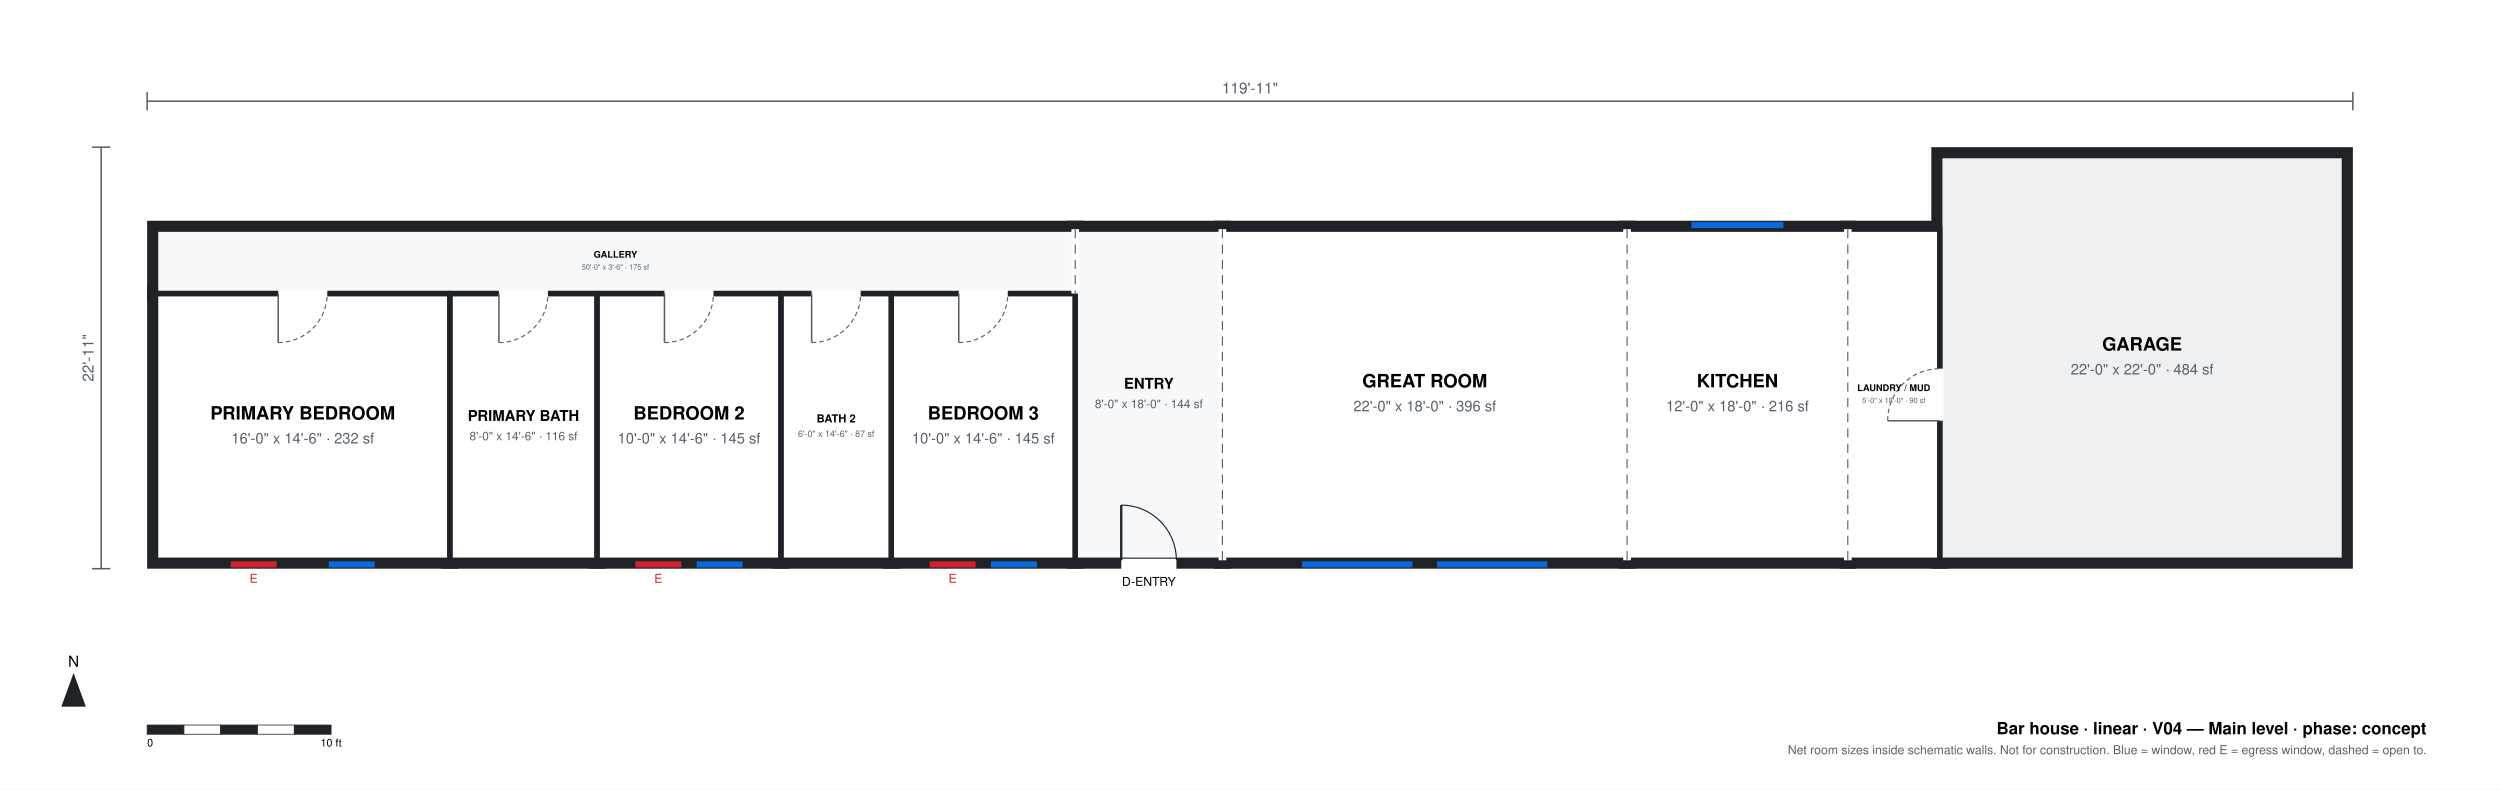
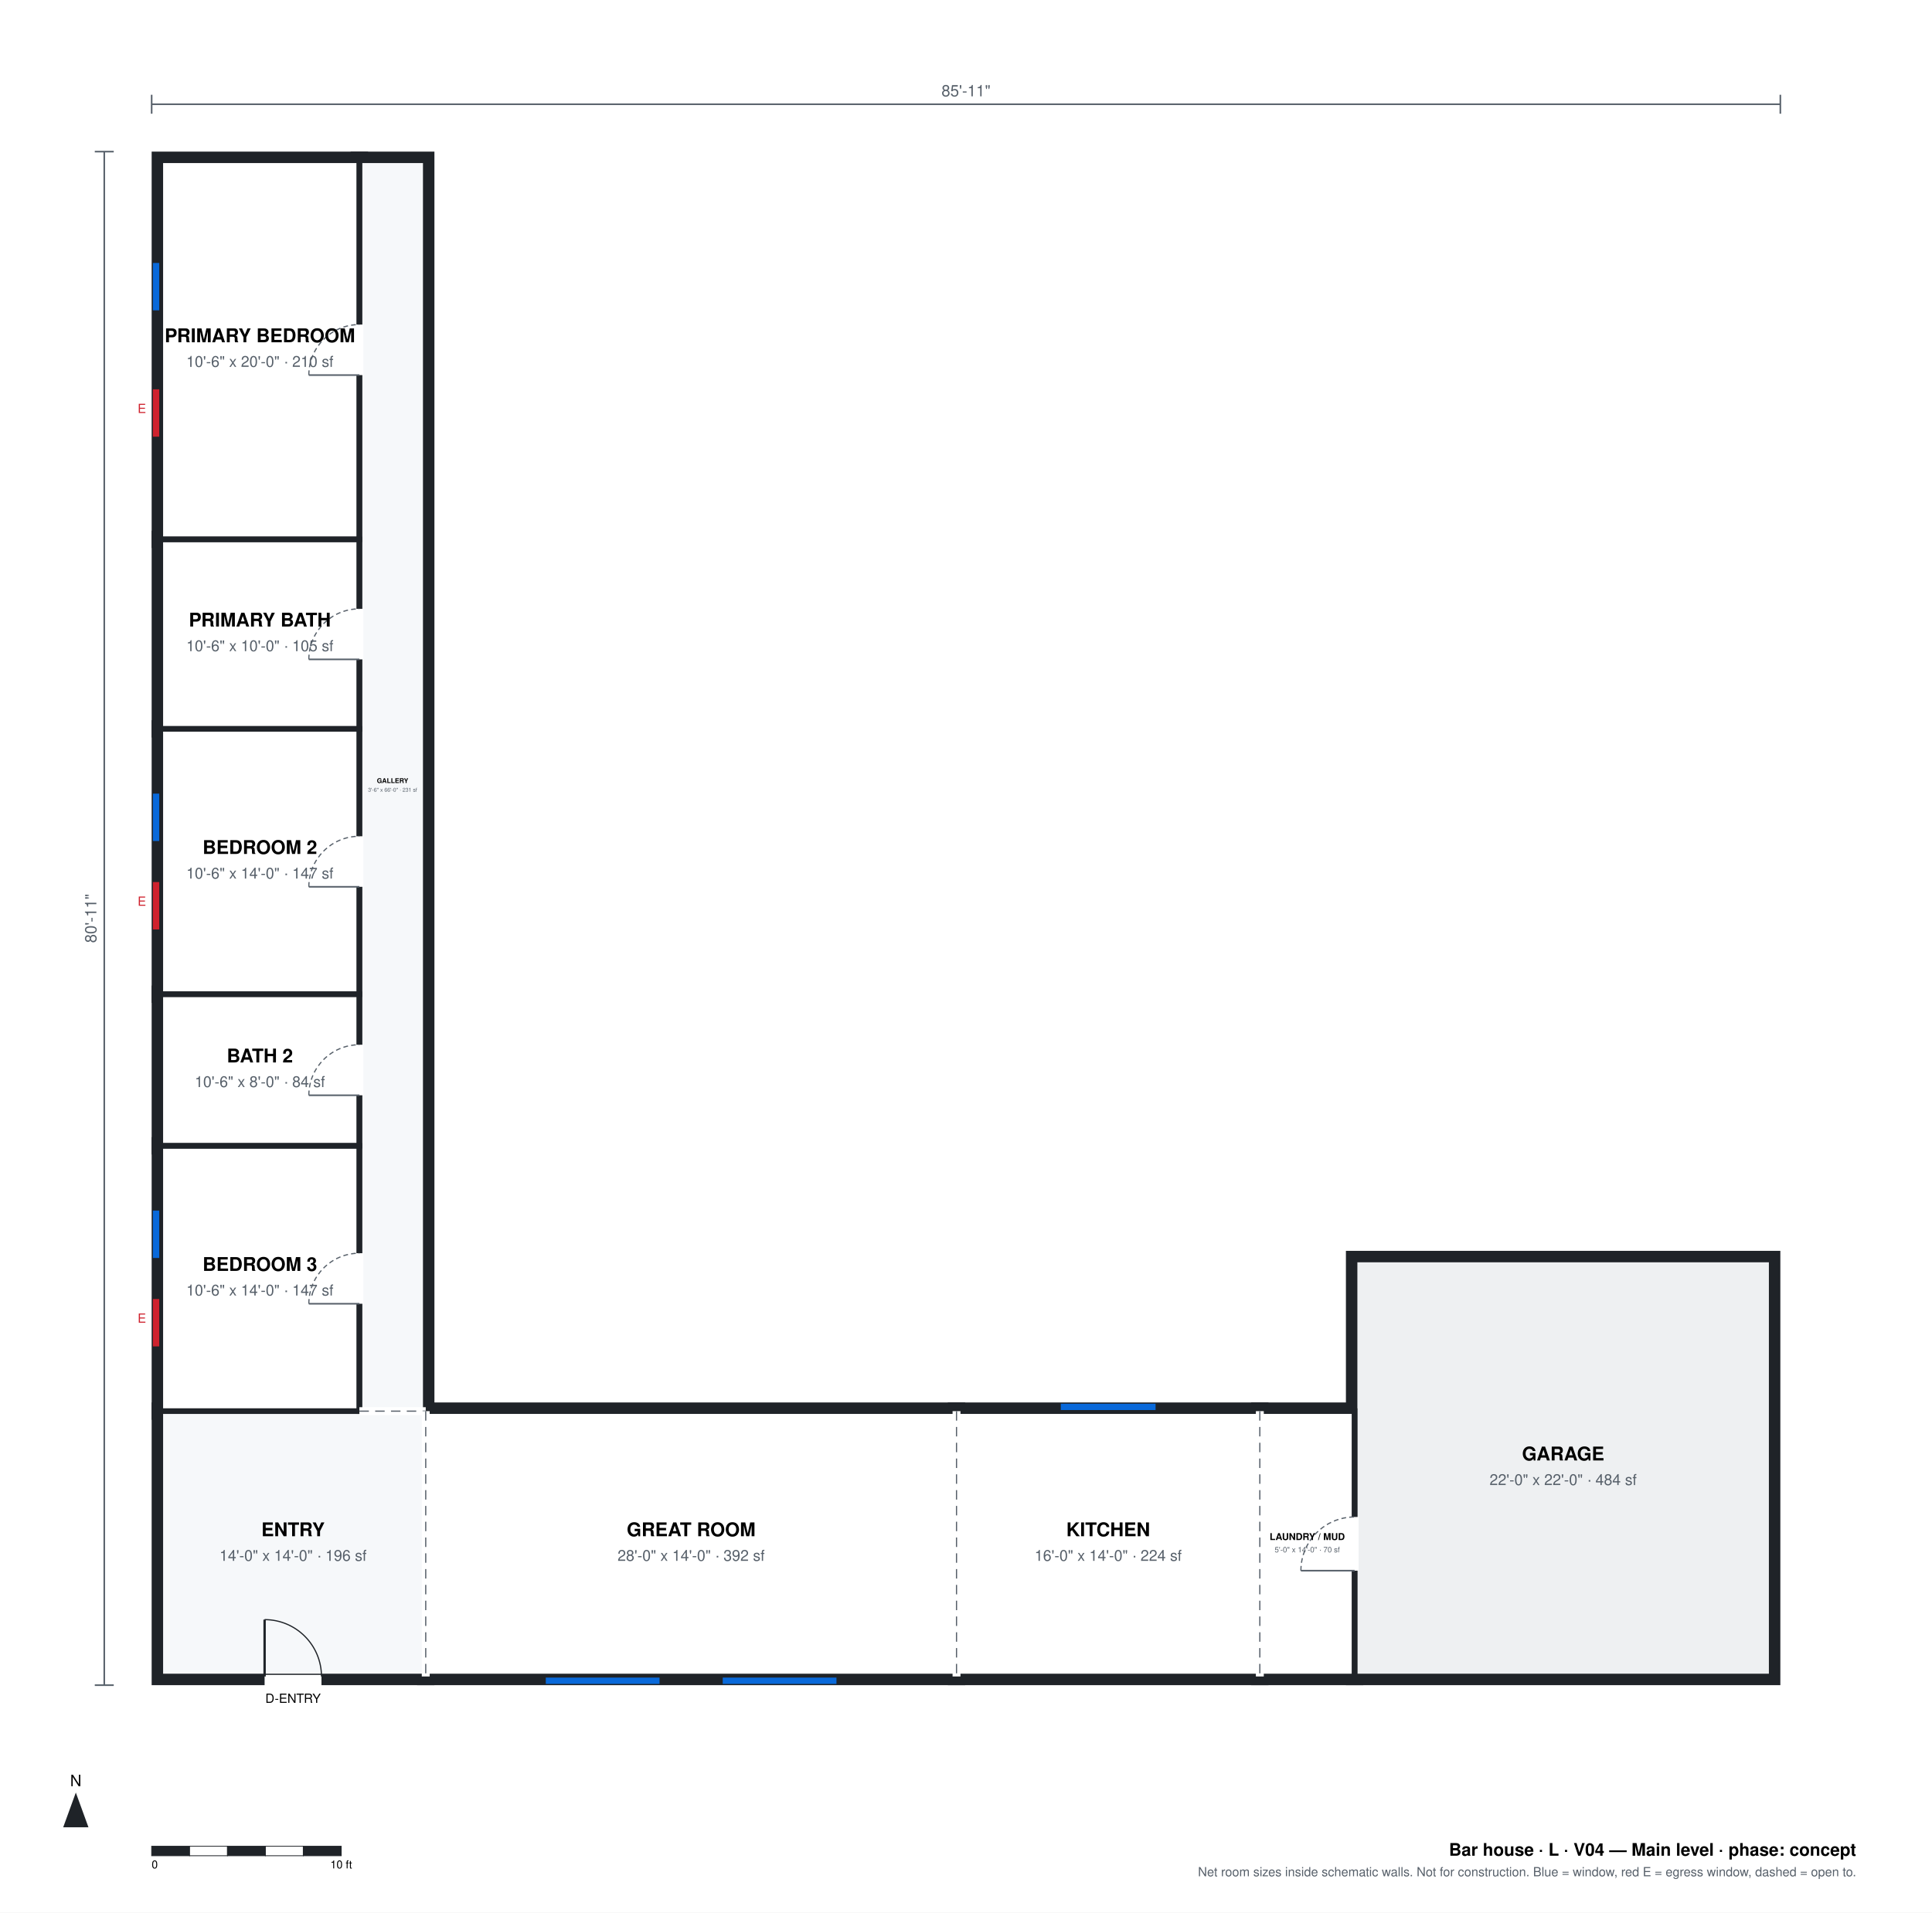
- <svg xmlns="http://www.w3.org/2000/svg" viewBox="0 0 1631.0 515.0" width="33.98in" height="10.73in" font-family="Helvetica, Arial, sans-serif">
+ <svg xmlns="http://www.w3.org/2000/svg" viewBox="0 0 1223.0 1211.0" width="25.48in" height="25.23in" font-family="Helvetica, Arial, sans-serif">
  <rect width="100%" height="100%" fill="#ffffff" />
-   <rect x="96.0" y="186.0" width="203.0" height="185.0" fill="#1f2328" />
-   <rect x="288.0" y="186.0" width="107.0" height="185.0" fill="#1f2328" />
-   <rect x="384.0" y="186.0" width="131.0" height="185.0" fill="#1f2328" />
-   <rect x="504.0" y="186.0" width="83.0" height="185.0" fill="#1f2328" />
-   <rect x="576.0" y="186.0" width="131.0" height="185.0" fill="#1f2328" />
-   <rect x="96.0" y="144.0" width="611.0" height="53.0" fill="#1f2328" />
-   <rect x="696.0" y="144.0" width="107.0" height="227.0" fill="#1f2328" />
-   <rect x="792.0" y="144.0" width="275.0" height="227.0" fill="#1f2328" />
-   <rect x="1056.0" y="144.0" width="155.0" height="227.0" fill="#1f2328" />
-   <rect x="1200.0" y="144.0" width="71.0" height="227.0" fill="#1f2328" />
-   <rect x="1260.0" y="96.0" width="275.0" height="275.0" fill="#1f2328" />
-   <rect x="101.5" y="191.5" width="192.0" height="174.0" fill="#ffffff" />
-   <rect x="293.5" y="191.5" width="96.0" height="174.0" fill="#ffffff" />
-   <rect x="389.5" y="191.5" width="120.0" height="174.0" fill="#ffffff" />
-   <rect x="509.5" y="191.5" width="72.0" height="174.0" fill="#ffffff" />
-   <rect x="581.5" y="191.5" width="120.0" height="174.0" fill="#ffffff" />
-   <rect x="101.5" y="149.5" width="600.0" height="42.0" fill="#f6f8fa" />
-   <rect x="701.5" y="149.5" width="96.0" height="216.0" fill="#f6f8fa" />
-   <rect x="797.5" y="149.5" width="264.0" height="216.0" fill="#ffffff" />
-   <rect x="1061.5" y="149.5" width="144.0" height="216.0" fill="#ffffff" />
-   <rect x="1205.5" y="149.5" width="60.0" height="216.0" fill="#ffffff" />
-   <rect x="1265.5" y="101.5" width="264.0" height="264.0" fill="#eef0f2" />
-   <rect x="101.5" y="191.5" width="192.0" height="174.0" fill="none" stroke="#1f2328" stroke-width="3.5" />
-   <rect x="293.5" y="191.5" width="96.0" height="174.0" fill="none" stroke="#1f2328" stroke-width="3.5" />
-   <rect x="389.5" y="191.5" width="120.0" height="174.0" fill="none" stroke="#1f2328" stroke-width="3.5" />
-   <rect x="509.5" y="191.5" width="72.0" height="174.0" fill="none" stroke="#1f2328" stroke-width="3.5" />
-   <rect x="581.5" y="191.5" width="120.0" height="174.0" fill="none" stroke="#1f2328" stroke-width="3.5" />
-   <rect x="101.5" y="149.5" width="600.0" height="42.0" fill="none" stroke="#1f2328" stroke-width="3.5" />
-   <rect x="701.5" y="149.5" width="96.0" height="216.0" fill="none" stroke="#1f2328" stroke-width="3.5" />
-   <rect x="797.5" y="149.5" width="264.0" height="216.0" fill="none" stroke="#1f2328" stroke-width="3.5" />
-   <rect x="1061.5" y="149.5" width="144.0" height="216.0" fill="none" stroke="#1f2328" stroke-width="3.5" />
-   <rect x="1205.5" y="149.5" width="60.0" height="216.0" fill="none" stroke="#1f2328" stroke-width="3.5" />
-   <rect x="1265.5" y="101.5" width="264.0" height="264.0" fill="none" stroke="#1f2328" stroke-width="3.5" />
-   <line x1="150.5" y1="368.2" x2="180.5" y2="368.2" stroke="#cf222e" stroke-width="4" />
-   <text x="165.5" y="380.2" font-size="8" fill="#cf222e" text-anchor="middle">E</text>
-   <line x1="214.5" y1="368.2" x2="244.5" y2="368.2" stroke="#0969da" stroke-width="4" />
-   <line x1="414.5" y1="368.2" x2="444.5" y2="368.2" stroke="#cf222e" stroke-width="4" />
-   <text x="429.5" y="380.2" font-size="8" fill="#cf222e" text-anchor="middle">E</text>
-   <line x1="454.5" y1="368.2" x2="484.5" y2="368.2" stroke="#0969da" stroke-width="4" />
-   <line x1="606.5" y1="368.2" x2="636.5" y2="368.2" stroke="#cf222e" stroke-width="4" />
-   <text x="621.5" y="380.2" font-size="8" fill="#cf222e" text-anchor="middle">E</text>
-   <line x1="646.5" y1="368.2" x2="676.5" y2="368.2" stroke="#0969da" stroke-width="4" />
-   <line x1="849.5" y1="368.2" x2="921.5" y2="368.2" stroke="#0969da" stroke-width="4" />
-   <line x1="937.5" y1="368.2" x2="1009.5" y2="368.2" stroke="#0969da" stroke-width="4" />
-   <line x1="1103.5" y1="146.8" x2="1163.5" y2="146.8" stroke="#0969da" stroke-width="4" />
-   <rect x="181.5" y="189.0" width="32.0" height="5" fill="#ffffff" />
-   <line x1="181.5" y1="191.5" x2="181.5" y2="223.5" stroke="#57606a" stroke-width="1" />
-   <path d="M 181.5 223.5 A 32.0 32.0 0 0 0 213.5 191.5" fill="none" stroke="#57606a" stroke-width="0.75" stroke-dasharray="3 2" />
-   <rect x="325.5" y="189.0" width="32.0" height="5" fill="#ffffff" />
-   <line x1="325.5" y1="191.5" x2="325.5" y2="223.5" stroke="#57606a" stroke-width="1" />
-   <path d="M 325.5 223.5 A 32.0 32.0 0 0 0 357.5 191.5" fill="none" stroke="#57606a" stroke-width="0.75" stroke-dasharray="3 2" />
-   <rect x="433.5" y="189.0" width="32.0" height="5" fill="#ffffff" />
-   <line x1="433.5" y1="191.5" x2="433.5" y2="223.5" stroke="#57606a" stroke-width="1" />
-   <path d="M 433.5 223.5 A 32.0 32.0 0 0 0 465.5 191.5" fill="none" stroke="#57606a" stroke-width="0.75" stroke-dasharray="3 2" />
-   <rect x="529.5" y="189.0" width="32.0" height="5" fill="#ffffff" />
-   <line x1="529.5" y1="191.5" x2="529.5" y2="223.5" stroke="#57606a" stroke-width="1" />
-   <path d="M 529.5 223.5 A 32.0 32.0 0 0 0 561.5 191.5" fill="none" stroke="#57606a" stroke-width="0.75" stroke-dasharray="3 2" />
-   <rect x="625.5" y="189.0" width="32.0" height="5" fill="#ffffff" />
-   <line x1="625.5" y1="191.5" x2="625.5" y2="223.5" stroke="#57606a" stroke-width="1" />
-   <path d="M 625.5 223.5 A 32.0 32.0 0 0 0 657.5 191.5" fill="none" stroke="#57606a" stroke-width="0.75" stroke-dasharray="3 2" />
-   <rect x="1263.0" y="240.5" width="5" height="34.0" fill="#ffffff" />
-   <line x1="1265.5" y1="274.5" x2="1231.5" y2="274.5" stroke="#57606a" stroke-width="1" />
-   <path d="M 1231.5 274.5 A 34.0 34.0 0 0 1 1265.5 240.5" fill="none" stroke="#57606a" stroke-width="0.75" stroke-dasharray="3 2" />
-   <rect x="731.5" y="364.5" width="36.0" height="7.5" fill="#ffffff" />
-   <line x1="731.5" y1="365.5" x2="731.5" y2="329.5" stroke="#1f2328" stroke-width="1.5" />
-   <path d="M 731.5 329.5 A 36.0 36.0 0 0 1 767.5 365.5" fill="none" stroke="#1f2328" stroke-width="0.75" />
-   <text x="749.5" y="382.2" font-size="8" text-anchor="middle">D-ENTRY</text>
-   <rect x="699.0" y="149.5" width="5" height="42.0" fill="#ffffff" />
-   <line x1="701.5" y1="149.5" x2="701.5" y2="191.5" stroke="#57606a" stroke-width="0.75" stroke-dasharray="6 4" />
-   <rect x="795.0" y="149.5" width="5" height="216.0" fill="#ffffff" />
-   <line x1="797.5" y1="149.5" x2="797.5" y2="365.5" stroke="#57606a" stroke-width="0.75" stroke-dasharray="6 4" />
-   <rect x="1059.0" y="149.5" width="5" height="216.0" fill="#ffffff" />
-   <line x1="1061.5" y1="149.5" x2="1061.5" y2="365.5" stroke="#57606a" stroke-width="0.75" stroke-dasharray="6 4" />
-   <rect x="1203.0" y="149.5" width="5" height="216.0" fill="#ffffff" />
-   <line x1="1205.5" y1="149.5" x2="1205.5" y2="365.5" stroke="#57606a" stroke-width="0.75" stroke-dasharray="6 4" />
-   <text x="197.5" y="273.7" font-size="12.0" font-weight="bold" text-anchor="middle">PRIMARY BEDROOM</text>
-   <text x="197.5" y="289.3" font-size="9.6" text-anchor="middle" fill="#57606a">16'-0" x 14'-6" · 232 sf</text>
-   <text x="341.5" y="274.6" font-size="9.7" font-weight="bold" text-anchor="middle">PRIMARY BATH</text>
-   <text x="341.5" y="287.2" font-size="7.7" text-anchor="middle" fill="#57606a">8'-0" x 14'-6" · 116 sf</text>
-   <text x="449.5" y="273.7" font-size="12.0" font-weight="bold" text-anchor="middle">BEDROOM 2</text>
-   <text x="449.5" y="289.3" font-size="9.6" text-anchor="middle" fill="#57606a">10'-0" x 14'-6" · 145 sf</text>
-   <text x="545.5" y="275.6" font-size="7.3" font-weight="bold" text-anchor="middle">BATH 2</text>
-   <text x="545.5" y="285.0" font-size="5.8" text-anchor="middle" fill="#57606a">6'-0" x 14'-6" · 87 sf</text>
-   <text x="641.5" y="273.7" font-size="12.0" font-weight="bold" text-anchor="middle">BEDROOM 3</text>
-   <text x="641.5" y="289.3" font-size="9.6" text-anchor="middle" fill="#57606a">10'-0" x 14'-6" · 145 sf</text>
-   <text x="401.5" y="168.1" font-size="6.0" font-weight="bold" text-anchor="middle">GALLERY</text>
-   <text x="401.5" y="175.9" font-size="4.8" text-anchor="middle" fill="#57606a">50'-0" x 3'-6" · 175 sf</text>
-   <text x="749.5" y="253.6" font-size="9.7" font-weight="bold" text-anchor="middle">ENTRY</text>
-   <text x="749.5" y="266.2" font-size="7.7" text-anchor="middle" fill="#57606a">8'-0" x 18'-0" · 144 sf</text>
-   <text x="929.5" y="252.7" font-size="12.0" font-weight="bold" text-anchor="middle">GREAT ROOM</text>
-   <text x="929.5" y="268.3" font-size="9.6" text-anchor="middle" fill="#57606a">22'-0" x 18'-0" · 396 sf</text>
-   <text x="1133.5" y="252.7" font-size="12.0" font-weight="bold" text-anchor="middle">KITCHEN</text>
-   <text x="1133.5" y="268.3" font-size="9.6" text-anchor="middle" fill="#57606a">12'-0" x 18'-0" · 216 sf</text>
-   <text x="1235.5" y="255.1" font-size="6.0" font-weight="bold" text-anchor="middle">LAUNDRY / MUD</text>
-   <text x="1235.5" y="262.9" font-size="4.8" text-anchor="middle" fill="#57606a">5'-0" x 18'-0" · 90 sf</text>
-   <text x="1397.5" y="228.7" font-size="12.0" font-weight="bold" text-anchor="middle">GARAGE</text>
-   <text x="1397.5" y="244.3" font-size="9.6" text-anchor="middle" fill="#57606a">22'-0" x 22'-0" · 484 sf</text>
-   <line x1="96.0" y1="66.0" x2="1535.0" y2="66.0" stroke="#57606a" />
+   <rect x="96.0" y="720.0" width="137.0" height="179.0" fill="#1f2328" />
+   <rect x="96.0" y="624.0" width="137.0" height="107.0" fill="#1f2328" />
+   <rect x="96.0" y="456.0" width="137.0" height="179.0" fill="#1f2328" />
+   <rect x="96.0" y="336.0" width="137.0" height="131.0" fill="#1f2328" />
+   <rect x="96.0" y="96.0" width="137.0" height="251.0" fill="#1f2328" />
+   <rect x="222.0" y="96.0" width="53.0" height="803.0" fill="#1f2328" />
+   <rect x="96.0" y="888.0" width="179.0" height="179.0" fill="#1f2328" />
+   <rect x="264.0" y="888.0" width="347.0" height="179.0" fill="#1f2328" />
+   <rect x="600.0" y="888.0" width="203.0" height="179.0" fill="#1f2328" />
+   <rect x="792.0" y="888.0" width="71.0" height="179.0" fill="#1f2328" />
+   <rect x="852.0" y="792.0" width="275.0" height="275.0" fill="#1f2328" />
+   <rect x="101.5" y="725.5" width="126.0" height="168.0" fill="#ffffff" />
+   <rect x="101.5" y="629.5" width="126.0" height="96.0" fill="#ffffff" />
+   <rect x="101.5" y="461.5" width="126.0" height="168.0" fill="#ffffff" />
+   <rect x="101.5" y="341.5" width="126.0" height="120.0" fill="#ffffff" />
+   <rect x="101.5" y="101.5" width="126.0" height="240.0" fill="#ffffff" />
+   <rect x="227.5" y="101.5" width="42.0" height="792.0" fill="#f6f8fa" />
+   <rect x="101.5" y="893.5" width="168.0" height="168.0" fill="#f6f8fa" />
+   <rect x="269.5" y="893.5" width="336.0" height="168.0" fill="#ffffff" />
+   <rect x="605.5" y="893.5" width="192.0" height="168.0" fill="#ffffff" />
+   <rect x="797.5" y="893.5" width="60.0" height="168.0" fill="#ffffff" />
+   <rect x="857.5" y="797.5" width="264.0" height="264.0" fill="#eef0f2" />
+   <rect x="101.5" y="725.5" width="126.0" height="168.0" fill="none" stroke="#1f2328" stroke-width="3.5" />
+   <rect x="101.5" y="629.5" width="126.0" height="96.0" fill="none" stroke="#1f2328" stroke-width="3.5" />
+   <rect x="101.5" y="461.5" width="126.0" height="168.0" fill="none" stroke="#1f2328" stroke-width="3.5" />
+   <rect x="101.5" y="341.5" width="126.0" height="120.0" fill="none" stroke="#1f2328" stroke-width="3.5" />
+   <rect x="101.5" y="101.5" width="126.0" height="240.0" fill="none" stroke="#1f2328" stroke-width="3.5" />
+   <rect x="227.5" y="101.5" width="42.0" height="792.0" fill="none" stroke="#1f2328" stroke-width="3.5" />
+   <rect x="101.5" y="893.5" width="168.0" height="168.0" fill="none" stroke="#1f2328" stroke-width="3.5" />
+   <rect x="269.5" y="893.5" width="336.0" height="168.0" fill="none" stroke="#1f2328" stroke-width="3.5" />
+   <rect x="605.5" y="893.5" width="192.0" height="168.0" fill="none" stroke="#1f2328" stroke-width="3.5" />
+   <rect x="797.5" y="893.5" width="60.0" height="168.0" fill="none" stroke="#1f2328" stroke-width="3.5" />
+   <rect x="857.5" y="797.5" width="264.0" height="264.0" fill="none" stroke="#1f2328" stroke-width="3.5" />
+   <line x1="98.8" y1="822.5" x2="98.8" y2="852.5" stroke="#cf222e" stroke-width="4" />
+   <text x="89.8" y="837.5" font-size="8" fill="#cf222e" text-anchor="middle">E</text>
+   <line x1="98.8" y1="766.5" x2="98.8" y2="796.5" stroke="#0969da" stroke-width="4" />
+   <line x1="98.8" y1="558.5" x2="98.8" y2="588.5" stroke="#cf222e" stroke-width="4" />
+   <text x="89.8" y="573.5" font-size="8" fill="#cf222e" text-anchor="middle">E</text>
+   <line x1="98.8" y1="502.5" x2="98.8" y2="532.5" stroke="#0969da" stroke-width="4" />
+   <line x1="98.8" y1="246.5" x2="98.8" y2="276.5" stroke="#cf222e" stroke-width="4" />
+   <text x="89.8" y="261.5" font-size="8" fill="#cf222e" text-anchor="middle">E</text>
+   <line x1="98.8" y1="166.5" x2="98.8" y2="196.5" stroke="#0969da" stroke-width="4" />
+   <line x1="345.5" y1="1064.2" x2="417.5" y2="1064.2" stroke="#0969da" stroke-width="4" />
+   <line x1="457.5" y1="1064.2" x2="529.5" y2="1064.2" stroke="#0969da" stroke-width="4" />
+   <line x1="671.5" y1="890.8" x2="731.5" y2="890.8" stroke="#0969da" stroke-width="4" />
+   <rect x="225.0" y="793.5" width="5" height="32.0" fill="#ffffff" />
+   <line x1="227.5" y1="825.5" x2="195.5" y2="825.5" stroke="#57606a" stroke-width="1" />
+   <path d="M 195.5 825.5 A 32.0 32.0 0 0 1 227.5 793.5" fill="none" stroke="#57606a" stroke-width="0.75" stroke-dasharray="3 2" />
+   <rect x="225.0" y="661.5" width="5" height="32.0" fill="#ffffff" />
+   <line x1="227.5" y1="693.5" x2="195.5" y2="693.5" stroke="#57606a" stroke-width="1" />
+   <path d="M 195.5 693.5 A 32.0 32.0 0 0 1 227.5 661.5" fill="none" stroke="#57606a" stroke-width="0.75" stroke-dasharray="3 2" />
+   <rect x="225.0" y="529.5" width="5" height="32.0" fill="#ffffff" />
+   <line x1="227.5" y1="561.5" x2="195.5" y2="561.5" stroke="#57606a" stroke-width="1" />
+   <path d="M 195.5 561.5 A 32.0 32.0 0 0 1 227.5 529.5" fill="none" stroke="#57606a" stroke-width="0.75" stroke-dasharray="3 2" />
+   <rect x="225.0" y="385.5" width="5" height="32.0" fill="#ffffff" />
+   <line x1="227.5" y1="417.5" x2="195.5" y2="417.5" stroke="#57606a" stroke-width="1" />
+   <path d="M 195.5 417.5 A 32.0 32.0 0 0 1 227.5 385.5" fill="none" stroke="#57606a" stroke-width="0.75" stroke-dasharray="3 2" />
+   <rect x="225.0" y="205.5" width="5" height="32.0" fill="#ffffff" />
+   <line x1="227.5" y1="237.5" x2="195.5" y2="237.5" stroke="#57606a" stroke-width="1" />
+   <path d="M 195.5 237.5 A 32.0 32.0 0 0 1 227.5 205.5" fill="none" stroke="#57606a" stroke-width="0.75" stroke-dasharray="3 2" />
+   <rect x="855.0" y="960.5" width="5" height="34.0" fill="#ffffff" />
+   <line x1="857.5" y1="994.5" x2="823.5" y2="994.5" stroke="#57606a" stroke-width="1" />
+   <path d="M 823.5 994.5 A 34.0 34.0 0 0 1 857.5 960.5" fill="none" stroke="#57606a" stroke-width="0.75" stroke-dasharray="3 2" />
+   <rect x="167.5" y="1060.5" width="36.0" height="7.5" fill="#ffffff" />
+   <line x1="167.5" y1="1061.5" x2="167.5" y2="1025.5" stroke="#1f2328" stroke-width="1.5" />
+   <path d="M 167.5 1025.5 A 36.0 36.0 0 0 1 203.5 1061.5" fill="none" stroke="#1f2328" stroke-width="0.75" />
+   <text x="185.5" y="1078.2" font-size="8" text-anchor="middle">D-ENTRY</text>
+   <rect x="227.5" y="891.0" width="42.0" height="5" fill="#ffffff" />
+   <line x1="227.5" y1="893.5" x2="269.5" y2="893.5" stroke="#57606a" stroke-width="0.75" stroke-dasharray="6 4" />
+   <rect x="267.0" y="893.5" width="5" height="168.0" fill="#ffffff" />
+   <line x1="269.5" y1="893.5" x2="269.5" y2="1061.5" stroke="#57606a" stroke-width="0.75" stroke-dasharray="6 4" />
+   <rect x="603.0" y="893.5" width="5" height="168.0" fill="#ffffff" />
+   <line x1="605.5" y1="893.5" x2="605.5" y2="1061.5" stroke="#57606a" stroke-width="0.75" stroke-dasharray="6 4" />
+   <rect x="795.0" y="893.5" width="5" height="168.0" fill="#ffffff" />
+   <line x1="797.5" y1="893.5" x2="797.5" y2="1061.5" stroke="#57606a" stroke-width="0.75" stroke-dasharray="6 4" />
+   <text x="164.5" y="804.7" font-size="12.0" font-weight="bold" text-anchor="middle">BEDROOM 3</text>
+   <text x="164.5" y="820.3" font-size="9.6" text-anchor="middle" fill="#57606a">10'-6" x 14'-0" · 147 sf</text>
+   <text x="164.5" y="672.7" font-size="12.0" font-weight="bold" text-anchor="middle">BATH 2</text>
+   <text x="164.5" y="688.3" font-size="9.6" text-anchor="middle" fill="#57606a">10'-6" x 8'-0" · 84 sf</text>
+   <text x="164.5" y="540.7" font-size="12.0" font-weight="bold" text-anchor="middle">BEDROOM 2</text>
+   <text x="164.5" y="556.3" font-size="9.6" text-anchor="middle" fill="#57606a">10'-6" x 14'-0" · 147 sf</text>
+   <text x="164.5" y="396.7" font-size="12.0" font-weight="bold" text-anchor="middle">PRIMARY BATH</text>
+   <text x="164.5" y="412.3" font-size="9.6" text-anchor="middle" fill="#57606a">10'-6" x 10'-0" · 105 sf</text>
+   <text x="164.5" y="216.7" font-size="12.0" font-weight="bold" text-anchor="middle">PRIMARY BEDROOM</text>
+   <text x="164.5" y="232.3" font-size="9.6" text-anchor="middle" fill="#57606a">10'-6" x 20'-0" · 210 sf</text>
+   <text x="248.5" y="495.8" font-size="4.2" font-weight="bold" text-anchor="middle">GALLERY</text>
+   <text x="248.5" y="501.3" font-size="3.4" text-anchor="middle" fill="#57606a">3'-6" x 66'-0" · 231 sf</text>
+   <text x="185.5" y="972.7" font-size="12.0" font-weight="bold" text-anchor="middle">ENTRY</text>
+   <text x="185.5" y="988.3" font-size="9.6" text-anchor="middle" fill="#57606a">14'-0" x 14'-0" · 196 sf</text>
+   <text x="437.5" y="972.7" font-size="12.0" font-weight="bold" text-anchor="middle">GREAT ROOM</text>
+   <text x="437.5" y="988.3" font-size="9.6" text-anchor="middle" fill="#57606a">28'-0" x 14'-0" · 392 sf</text>
+   <text x="701.5" y="972.7" font-size="12.0" font-weight="bold" text-anchor="middle">KITCHEN</text>
+   <text x="701.5" y="988.3" font-size="9.6" text-anchor="middle" fill="#57606a">16'-0" x 14'-0" · 224 sf</text>
+   <text x="827.5" y="975.1" font-size="6.0" font-weight="bold" text-anchor="middle">LAUNDRY / MUD</text>
+   <text x="827.5" y="982.9" font-size="4.8" text-anchor="middle" fill="#57606a">5'-0" x 14'-0" · 70 sf</text>
+   <text x="989.5" y="924.7" font-size="12.0" font-weight="bold" text-anchor="middle">GARAGE</text>
+   <text x="989.5" y="940.3" font-size="9.6" text-anchor="middle" fill="#57606a">22'-0" x 22'-0" · 484 sf</text>
+   <line x1="96.0" y1="66.0" x2="1127.0" y2="66.0" stroke="#57606a" />
  <line x1="96.0" y1="60.0" x2="96.0" y2="72.0" stroke="#57606a" />
-   <line x1="1535.0" y1="60.0" x2="1535.0" y2="72.0" stroke="#57606a" />
-   <text x="815.5" y="61.0" font-size="10" text-anchor="middle" fill="#57606a">119'-11"</text>
-   <line x1="66.0" y1="96.0" x2="66.0" y2="371.0" stroke="#57606a" />
+   <line x1="1127.0" y1="60.0" x2="1127.0" y2="72.0" stroke="#57606a" />
+   <text x="611.5" y="61.0" font-size="10" text-anchor="middle" fill="#57606a">85'-11"</text>
+   <line x1="66.0" y1="96.0" x2="66.0" y2="1067.0" stroke="#57606a" />
  <line x1="60.0" y1="96.0" x2="72.0" y2="96.0" stroke="#57606a" />
-   <line x1="60.0" y1="371.0" x2="72.0" y2="371.0" stroke="#57606a" />
-   <text x="61.0" y="233.5" font-size="10" text-anchor="middle" fill="#57606a" transform="rotate(-90 61.0 233.5)">22'-11"</text>
-   <polygon points="48.0,439.0 40.0,461.0 56.0,461.0" fill="#1f2328" />
-   <text x="48.0" y="435.0" font-size="10" text-anchor="middle">N</text>
-   <rect x="96.0" y="473.0" width="24" height="6" fill="#1f2328" stroke="#1f2328" stroke-width="0.5" />
-   <rect x="120.0" y="473.0" width="24" height="6" fill="#ffffff" stroke="#1f2328" stroke-width="0.5" />
-   <rect x="144.0" y="473.0" width="24" height="6" fill="#1f2328" stroke="#1f2328" stroke-width="0.5" />
-   <rect x="168.0" y="473.0" width="24" height="6" fill="#ffffff" stroke="#1f2328" stroke-width="0.5" />
-   <rect x="192.0" y="473.0" width="24" height="6" fill="#1f2328" stroke="#1f2328" stroke-width="0.5" />
-   <text x="96.0" y="487.0" font-size="7">0</text>
-   <text x="216.0" y="487.0" font-size="7" text-anchor="middle">10 ft</text>
-   <text x="1583.0" y="479.0" font-size="11" text-anchor="end" font-weight="bold">Bar house · linear · V04 — Main level · phase: concept</text>
-   <text x="1583.0" y="492.0" font-size="8" text-anchor="end" fill="#57606a">Net room sizes inside schematic walls. Not for construction. Blue = window, red E = egress window, dashed = open to.</text>
+   <line x1="60.0" y1="1067.0" x2="72.0" y2="1067.0" stroke="#57606a" />
+   <text x="61.0" y="581.5" font-size="10" text-anchor="middle" fill="#57606a" transform="rotate(-90 61.0 581.5)">80'-11"</text>
+   <polygon points="48.0,1135.0 40.0,1157.0 56.0,1157.0" fill="#1f2328" />
+   <text x="48.0" y="1131.0" font-size="10" text-anchor="middle">N</text>
+   <rect x="96.0" y="1169.0" width="24" height="6" fill="#1f2328" stroke="#1f2328" stroke-width="0.5" />
+   <rect x="120.0" y="1169.0" width="24" height="6" fill="#ffffff" stroke="#1f2328" stroke-width="0.5" />
+   <rect x="144.0" y="1169.0" width="24" height="6" fill="#1f2328" stroke="#1f2328" stroke-width="0.5" />
+   <rect x="168.0" y="1169.0" width="24" height="6" fill="#ffffff" stroke="#1f2328" stroke-width="0.5" />
+   <rect x="192.0" y="1169.0" width="24" height="6" fill="#1f2328" stroke="#1f2328" stroke-width="0.5" />
+   <text x="96.0" y="1183.0" font-size="7">0</text>
+   <text x="216.0" y="1183.0" font-size="7" text-anchor="middle">10 ft</text>
+   <text x="1175.0" y="1175.0" font-size="11" text-anchor="end" font-weight="bold">Bar house · L · V04 — Main level · phase: concept</text>
+   <text x="1175.0" y="1188.0" font-size="8" text-anchor="end" fill="#57606a">Net room sizes inside schematic walls. Not for construction. Blue = window, red E = egress window, dashed = open to.</text>
</svg>
